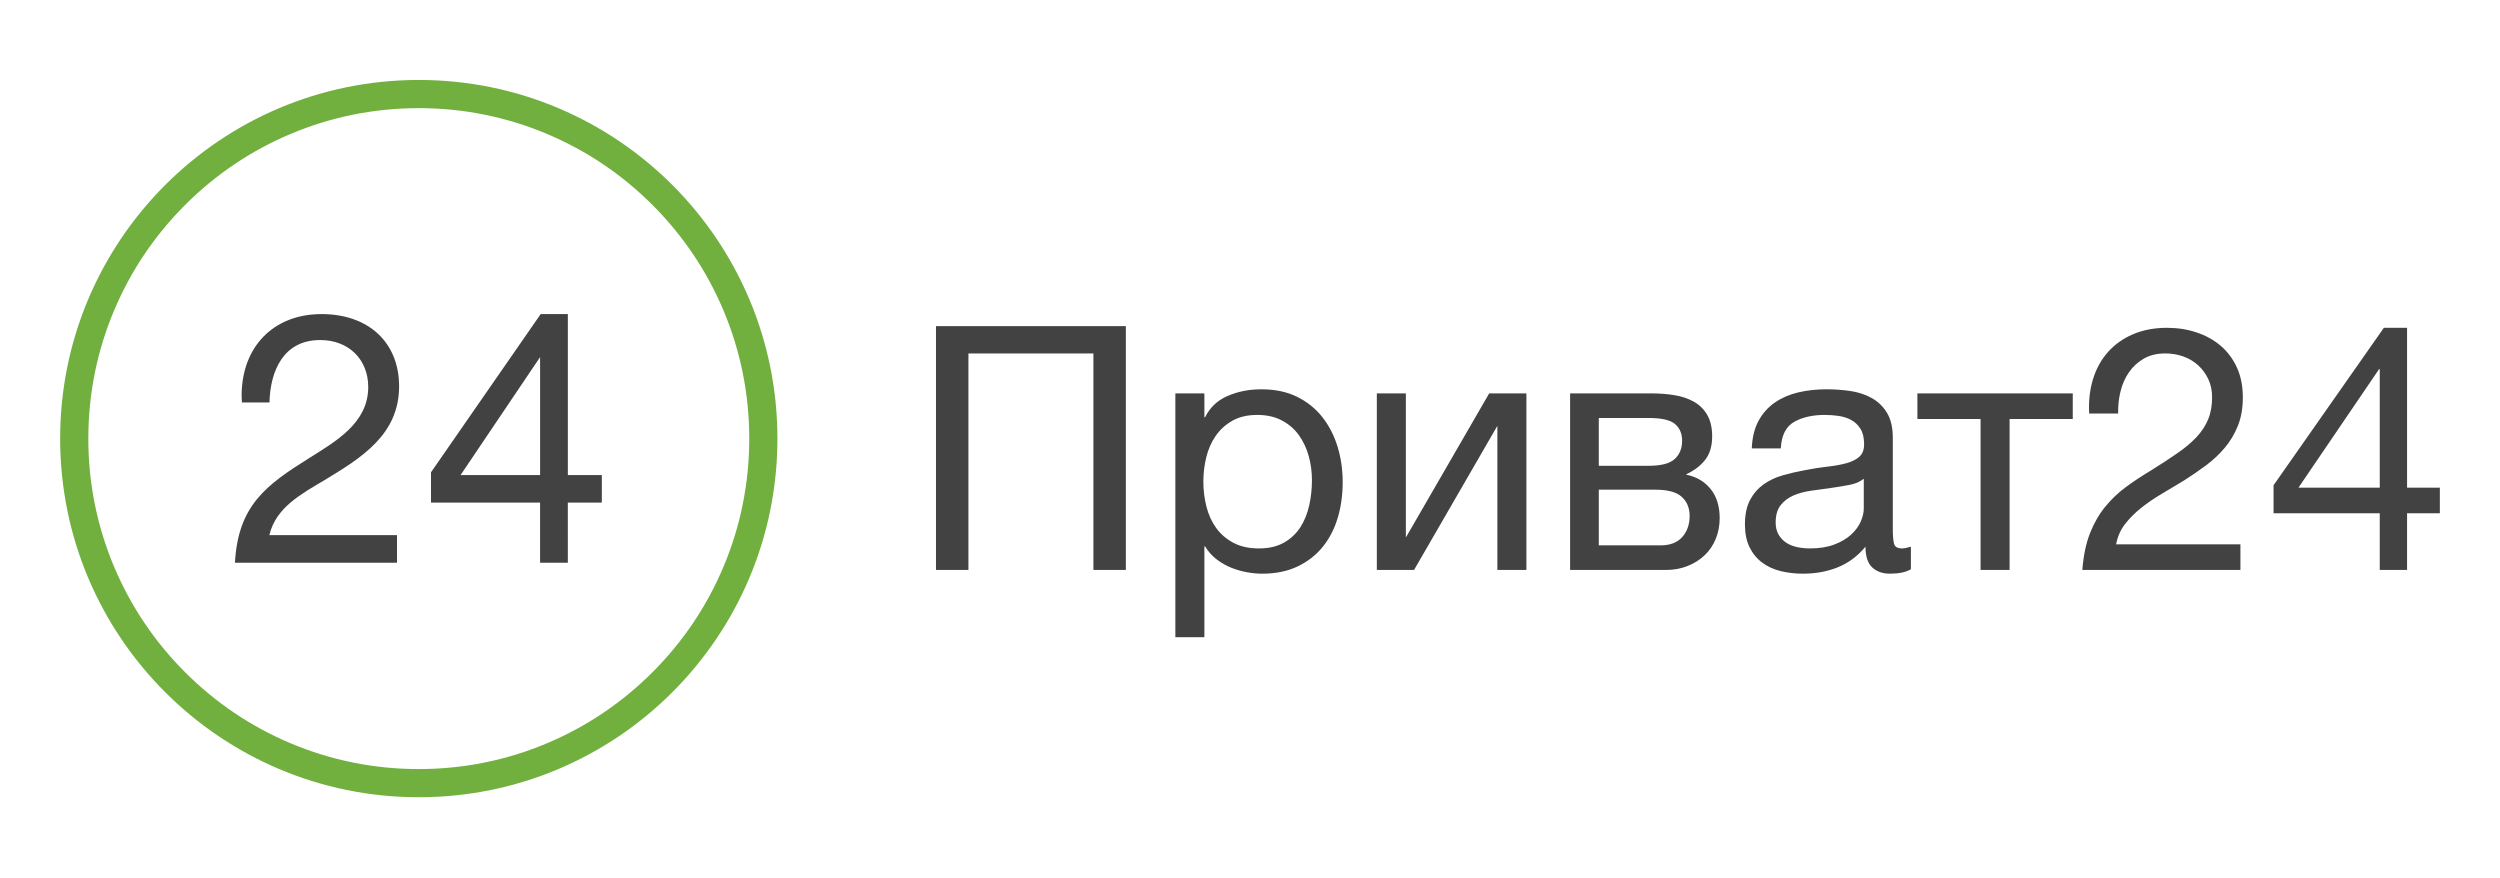
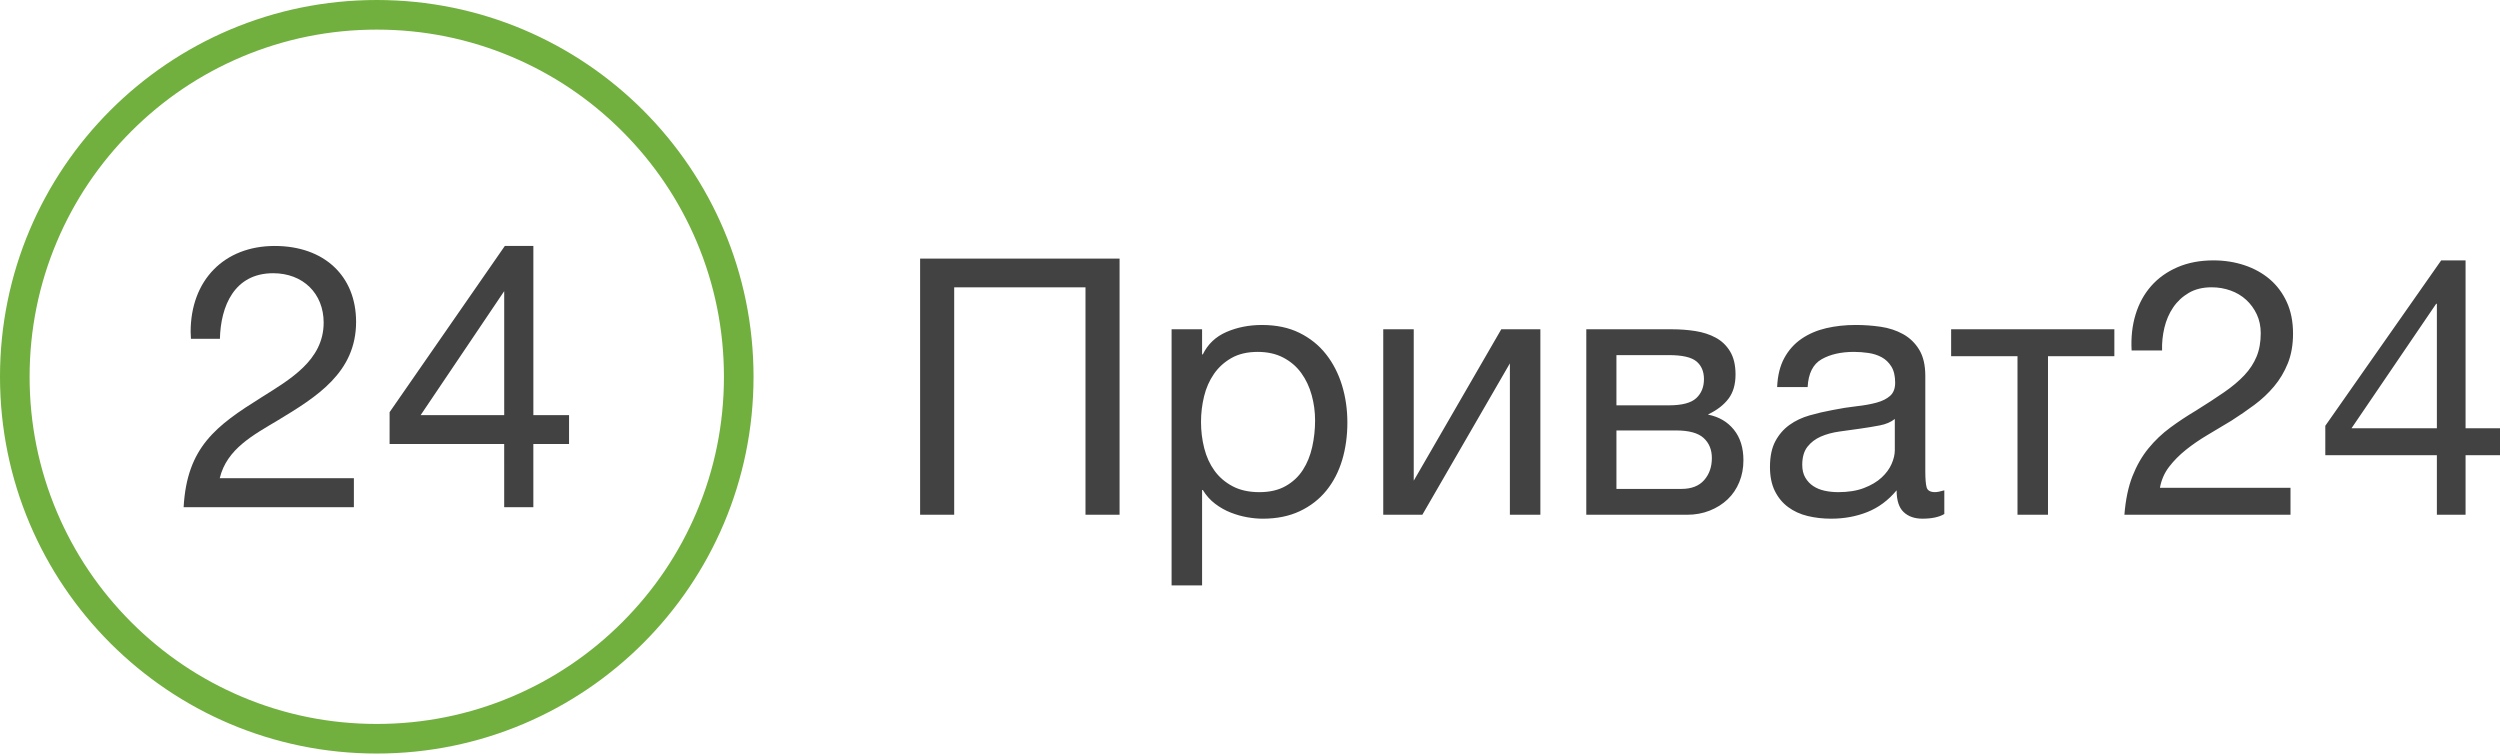
- <svg xmlns="http://www.w3.org/2000/svg" width="114" height="40">
-   <g>
-     <rect fill="none" id="canvas_background" height="42" width="116" y="-1" x="-1" />
-   </g>
-   <g>
-     <style transform="matrix(0.02442117,0,0,0.02442117,0,0) " type="text/css">.st0{fill:none;}
+ <svg xmlns="http://www.w3.org/2000/svg" id="svg98" version="1.1" height="30" width="99.531">
+   <defs id="defs102" />
+   <g id="g79" />
+   <g transform="matrix(0.9172192,0,0,0.9172192,-2.515855,-3.344376)" id="g96">
+     <style id="style85" type="text/css" transform="matrix(0.02442117,0,0,0.02442117,0,0) ">.st0{fill:none;}
	.st1{fill:#76A62D;}</style>
-     <style transform="matrix(0.001036595,0,0,0.001036595,0,0) " type="text/css">.st0{fill:none;}
+     <style id="style87" type="text/css" transform="matrix(0.001036595,0,0,0.001036595,0,0) ">.st0{fill:none;}
	.st1{fill:#76A62D;}</style>
-     <g stroke="null" id="svg_53">
-       <g stroke="null" transform="matrix(0.3992653,0,0,0.3992653,-164.9666,-57.53393) " id="svg_47" fill-rule="evenodd" fill="none">
-         <g stroke="null" id="svg_48" fill-rule="nonzero">
-           <path stroke="null" id="svg_49" d="m461.005,156.451c5.096,0 10.039,0.997 14.69,2.965c4.494,1.901 8.53,4.622 11.997,8.09c3.467,3.467 6.189,7.504 8.09,11.997c1.967,4.651 2.965,9.593 2.965,14.69c0,5.096 -0.997,10.039 -2.965,14.689c-1.901,4.494 -4.622,8.53 -8.09,11.997c-3.467,3.467 -7.504,6.189 -11.997,8.09c-4.651,1.967 -9.593,2.965 -14.69,2.965c-5.096,0 -10.039,-0.997 -14.689,-2.965c-4.494,-1.901 -8.53,-4.622 -11.997,-8.09c-3.467,-3.467 -6.189,-7.504 -8.09,-11.997c-1.967,-4.651 -2.965,-9.593 -2.965,-14.689c0,-5.096 0.997,-10.039 2.965,-14.69c1.901,-4.494 4.622,-8.53 8.09,-11.997c3.467,-3.467 7.504,-6.189 11.997,-8.09c4.651,-1.967 9.593,-2.965 14.689,-2.965l0,0zm0,-3.219c-22.621,0 -40.96,18.338 -40.96,40.96c0,22.621 18.338,40.96 40.96,40.96c22.621,0 40.96,-18.338 40.96,-40.96c0,-22.622 -18.338,-40.96 -40.96,-40.96l0,0z" fill="#71B03E" />
-           <g stroke="null" id="svg_50" fill="#424242">
-             <path stroke="null" id="svg_51" d="m458.515,208.373l-18.507,0c0.361,-6.53 3.525,-8.853 8.453,-11.938c3.044,-1.923 6.77,-4.006 6.77,-8.132c0,-3.165 -2.243,-5.368 -5.488,-5.368c-4.246,0 -5.71,3.605 -5.79,7.131l-3.149,0l-0.034,-0.761c0,-5.608 3.645,-9.334 9.134,-9.334c5.368,0 8.853,3.245 8.853,8.252c0,5.528 -4.326,8.172 -8.493,10.696c-2.604,1.562 -5.568,3.093 -6.329,6.298l14.582,0l0,3.156l-0,0zm23.393,-6.871l-3.881,0l0.001,6.871l-3.17,0l-0.001,-6.871l-12.458,0l0.001,-3.463l12.528,-18.069l3.101,0l0,18.389l3.881,0l-0.001,3.142zm-7.049,-16.619l-9.083,13.477l9.083,0l0,-13.477l0,0z" />
+     <g id="svg_53" stroke="null">
+       <g fill="none" fill-rule="evenodd" id="svg_47" transform="matrix(0.3992653,0,0,0.3992653,-164.9666,-57.53393)" stroke="null">
+         <g fill-rule="nonzero" id="svg_48" stroke="null">
+           <path fill="#71b03e" d="m 461.005,156.451 c 5.096,0 10.039,0.997 14.69,2.965 4.494,1.901 8.53,4.622 11.997,8.09 3.467,3.467 6.189,7.504 8.09,11.997 1.967,4.651 2.965,9.593 2.965,14.69 0,5.096 -0.997,10.039 -2.965,14.689 -1.901,4.494 -4.622,8.53 -8.09,11.997 -3.467,3.467 -7.504,6.189 -11.997,8.09 -4.651,1.967 -9.593,2.965 -14.69,2.965 -5.096,0 -10.039,-0.997 -14.689,-2.965 -4.494,-1.901 -8.53,-4.622 -11.997,-8.09 -3.467,-3.467 -6.189,-7.504 -8.09,-11.997 -1.967,-4.651 -2.965,-9.593 -2.965,-14.689 0,-5.096 0.997,-10.039 2.965,-14.69 1.901,-4.494 4.622,-8.53 8.09,-11.997 3.467,-3.467 7.504,-6.189 11.997,-8.09 4.651,-1.967 9.593,-2.965 14.689,-2.965 z m 0,-3.219 c -22.621,0 -40.96,18.338 -40.96,40.96 0,22.621 18.338,40.96 40.96,40.96 22.621,0 40.96,-18.338 40.96,-40.96 0,-22.622 -18.338,-40.96 -40.96,-40.96 z" id="svg_49" stroke="null" />
+           <g fill="#424242" id="svg_50" stroke="null">
+             <path d="m 458.515,208.373 h -18.507 c 0.361,-6.53 3.525,-8.853 8.453,-11.938 3.044,-1.923 6.77,-4.006 6.77,-8.132 0,-3.165 -2.243,-5.368 -5.488,-5.368 -4.246,0 -5.71,3.605 -5.79,7.131 h -3.149 l -0.034,-0.761 c 0,-5.608 3.645,-9.334 9.134,-9.334 5.368,0 8.853,3.245 8.853,8.252 0,5.528 -4.326,8.172 -8.493,10.696 -2.604,1.562 -5.568,3.093 -6.329,6.298 h 14.582 v 3.156 z m 23.393,-6.871 h -3.881 l 10e-4,6.871 h -3.17 l -0.001,-6.871 h -12.458 l 10e-4,-3.463 12.528,-18.069 h 3.101 v 18.389 H 481.91 Z m -7.049,-16.619 -9.083,13.477 h 9.083 z" id="svg_51" stroke="null" />
          </g>
        </g>
-         <path stroke="null" id="svg_52" d="m520.074,181.346l21.684,0l0,27.846l-3.705,0l0,-24.726l-14.274,0l0,24.726l-3.705,0l0,-27.846zm27.339,7.683l3.315,0l0,2.73l0.078,0c0.546,-1.118 1.404,-1.93 2.574,-2.438c1.17,-0.507 2.457,-0.76 3.861,-0.76c1.56,0 2.918,0.286 4.075,0.858c1.157,0.572 2.119,1.345 2.886,2.321c0.767,0.975 1.345,2.099 1.736,3.373c0.39,1.274 0.585,2.626 0.585,4.056c0,1.456 -0.188,2.814 -0.566,4.075c-0.377,1.261 -0.949,2.366 -1.716,3.315c-0.767,0.949 -1.729,1.696 -2.886,2.243c-1.157,0.546 -2.502,0.819 -4.037,0.819c-0.52,0 -1.079,-0.052 -1.677,-0.156c-0.598,-0.104 -1.196,-0.273 -1.794,-0.507c-0.598,-0.234 -1.163,-0.552 -1.696,-0.956c-0.533,-0.403 -0.981,-0.903 -1.345,-1.502l-0.078,0l0,10.374l-3.315,0l0,-27.846zm9.555,17.706c1.118,0 2.067,-0.221 2.847,-0.663c0.78,-0.442 1.404,-1.027 1.872,-1.755c0.468,-0.728 0.806,-1.56 1.014,-2.496c0.208,-0.936 0.312,-1.898 0.312,-2.886c0,-0.936 -0.123,-1.852 -0.37,-2.749c-0.247,-0.897 -0.624,-1.696 -1.131,-2.398c-0.507,-0.702 -1.157,-1.261 -1.95,-1.677c-0.793,-0.416 -1.722,-0.624 -2.788,-0.624c-1.118,0 -2.067,0.221 -2.847,0.663c-0.78,0.442 -1.417,1.02 -1.911,1.736c-0.494,0.715 -0.851,1.527 -1.073,2.438c-0.221,0.91 -0.332,1.833 -0.332,2.769c0,0.988 0.117,1.943 0.351,2.866c0.234,0.923 0.604,1.735 1.111,2.438c0.507,0.702 1.163,1.267 1.97,1.696c0.806,0.429 1.781,0.643 2.925,0.643zm13.455,-17.706l3.315,0l0,16.458l9.516,-16.458l4.251,0l0,20.163l-3.315,0l0,-16.458l-9.516,16.458l-4.251,0l0,-20.163zm22.074,0l9.321,0c0.884,0 1.735,0.065 2.554,0.195c0.819,0.13 1.553,0.37 2.204,0.722c0.65,0.351 1.17,0.851 1.56,1.502c0.39,0.65 0.585,1.482 0.585,2.496c0,1.092 -0.26,1.976 -0.78,2.652c-0.52,0.676 -1.248,1.235 -2.184,1.677l0,0.039c1.17,0.234 2.099,0.78 2.788,1.638c0.689,0.858 1.034,1.963 1.034,3.315c0,0.858 -0.149,1.651 -0.449,2.379c-0.299,0.728 -0.721,1.352 -1.268,1.872c-0.546,0.52 -1.196,0.929 -1.95,1.228c-0.754,0.299 -1.573,0.449 -2.457,0.449l-10.959,0l0,-20.163zm10.335,17.355c1.092,0 1.917,-0.318 2.477,-0.956c0.559,-0.637 0.839,-1.436 0.839,-2.398c0,-0.91 -0.299,-1.638 -0.897,-2.184c-0.598,-0.546 -1.599,-0.819 -3.003,-0.819l-6.474,0l0,6.357l7.059,0zm-1.365,-9.087c1.43,0 2.424,-0.26 2.983,-0.78c0.559,-0.52 0.839,-1.209 0.839,-2.067c0,-0.832 -0.273,-1.475 -0.819,-1.931c-0.546,-0.455 -1.547,-0.682 -3.003,-0.682l-5.694,0l0,5.46l5.694,0zm17.667,12.324c-0.91,0 -1.768,-0.097 -2.574,-0.292c-0.806,-0.195 -1.514,-0.52 -2.126,-0.975c-0.611,-0.455 -1.092,-1.04 -1.443,-1.755c-0.351,-0.715 -0.526,-1.579 -0.526,-2.594c0,-1.144 0.195,-2.08 0.585,-2.808c0.39,-0.728 0.903,-1.319 1.54,-1.774c0.637,-0.455 1.365,-0.799 2.184,-1.034c0.819,-0.234 1.657,-0.429 2.515,-0.585c0.91,-0.182 1.774,-0.318 2.594,-0.409c0.819,-0.091 1.54,-0.221 2.164,-0.39c0.624,-0.169 1.118,-0.416 1.482,-0.741c0.364,-0.325 0.546,-0.799 0.546,-1.423c0,-0.728 -0.136,-1.313 -0.409,-1.755c-0.273,-0.442 -0.624,-0.78 -1.053,-1.014c-0.429,-0.234 -0.91,-0.39 -1.443,-0.468c-0.533,-0.078 -1.059,-0.117 -1.579,-0.117c-1.404,0 -2.574,0.266 -3.51,0.799c-0.936,0.533 -1.443,1.54 -1.521,3.022l-3.315,0c0.052,-1.248 0.312,-2.301 0.78,-3.159c0.468,-0.858 1.092,-1.553 1.872,-2.087c0.78,-0.533 1.67,-0.916 2.671,-1.151c1.001,-0.234 2.073,-0.351 3.217,-0.351c0.91,0 1.813,0.065 2.711,0.195c0.897,0.13 1.709,0.396 2.438,0.799c0.728,0.403 1.313,0.968 1.755,1.696c0.442,0.728 0.663,1.677 0.663,2.847l0,10.374c0,0.78 0.045,1.352 0.137,1.716c0.091,0.364 0.396,0.546 0.916,0.546c0.234,0 0.572,-0.065 1.014,-0.195l0,2.574c-0.572,0.338 -1.365,0.507 -2.379,0.507c-0.858,0 -1.54,-0.24 -2.047,-0.722c-0.507,-0.481 -0.76,-1.267 -0.76,-2.36c-0.91,1.092 -1.969,1.878 -3.179,2.36c-1.209,0.481 -2.515,0.722 -3.92,0.722zm0.741,-2.886c1.092,0 2.028,-0.149 2.808,-0.449c0.78,-0.299 1.417,-0.676 1.911,-1.131c0.494,-0.455 0.858,-0.949 1.092,-1.482c0.234,-0.533 0.351,-1.033 0.351,-1.502l0,-3.393c-0.416,0.338 -0.962,0.572 -1.638,0.702c-0.676,0.13 -1.384,0.247 -2.126,0.351c-0.741,0.104 -1.488,0.208 -2.243,0.312c-0.754,0.104 -1.43,0.286 -2.028,0.546c-0.598,0.26 -1.085,0.63 -1.462,1.111c-0.377,0.481 -0.566,1.137 -0.566,1.97c0,0.546 0.11,1.007 0.332,1.385c0.221,0.377 0.507,0.682 0.858,0.916c0.351,0.234 0.76,0.403 1.228,0.507c0.468,0.104 0.962,0.156 1.482,0.156zm19.5,-14.781l-7.215,0l0,-2.925l17.745,0l0,2.925l-7.215,0l0,17.238l-3.315,0l0,-17.238zm12.402,-0.624l3.315,0c-0.026,-0.832 0.058,-1.657 0.254,-2.477c0.195,-0.819 0.513,-1.553 0.956,-2.204c0.442,-0.65 1.007,-1.176 1.696,-1.579c0.689,-0.403 1.514,-0.605 2.477,-0.605c0.728,0 1.417,0.117 2.067,0.351c0.65,0.234 1.215,0.572 1.696,1.014c0.481,0.442 0.864,0.968 1.151,1.579c0.286,0.611 0.429,1.293 0.429,2.047c0,0.962 -0.149,1.807 -0.449,2.535c-0.299,0.728 -0.741,1.404 -1.326,2.028c-0.585,0.624 -1.319,1.241 -2.204,1.853c-0.884,0.611 -1.911,1.28 -3.081,2.009c-0.962,0.572 -1.885,1.183 -2.769,1.833c-0.884,0.65 -1.677,1.404 -2.379,2.262c-0.702,0.858 -1.28,1.865 -1.736,3.022c-0.455,1.157 -0.747,2.554 -0.877,4.192l18.057,0l0,-2.925l-14.196,0c0.156,-0.858 0.487,-1.618 0.995,-2.281c0.507,-0.663 1.118,-1.28 1.833,-1.853c0.715,-0.572 1.501,-1.111 2.36,-1.619c0.858,-0.507 1.716,-1.02 2.574,-1.54c0.858,-0.546 1.69,-1.118 2.496,-1.716c0.806,-0.598 1.521,-1.267 2.145,-2.009c0.624,-0.741 1.124,-1.579 1.502,-2.515c0.377,-0.936 0.566,-2.015 0.566,-3.237c0,-1.3 -0.227,-2.444 -0.682,-3.432c-0.455,-0.988 -1.072,-1.813 -1.853,-2.477c-0.78,-0.663 -1.696,-1.17 -2.749,-1.521c-1.053,-0.351 -2.177,-0.526 -3.373,-0.526c-1.456,0 -2.756,0.247 -3.9,0.741c-1.144,0.494 -2.099,1.176 -2.866,2.047c-0.767,0.871 -1.332,1.904 -1.696,3.1c-0.364,1.196 -0.507,2.496 -0.429,3.9zm33.189,8.463l0,-13.533l-0.078,0l-9.204,13.533l9.282,0zm3.12,0l3.744,0l0,2.925l-3.744,0l0,6.474l-3.12,0l0,-6.474l-12.129,0l0,-3.198l12.597,-17.979l2.652,0l0,18.252z" fill="#424242" />
+         <path fill="#424242" d="m 520.074,181.346 h 21.684 v 27.846 h -3.705 v -24.726 h -14.274 v 24.726 h -3.705 z m 27.339,7.683 h 3.315 v 2.73 h 0.078 c 0.546,-1.118 1.404,-1.93 2.574,-2.438 1.17,-0.507 2.457,-0.76 3.861,-0.76 1.56,0 2.918,0.286 4.075,0.858 1.157,0.572 2.119,1.345 2.886,2.321 0.767,0.975 1.345,2.099 1.736,3.373 0.39,1.274 0.585,2.626 0.585,4.056 0,1.456 -0.188,2.814 -0.566,4.075 -0.377,1.261 -0.949,2.366 -1.716,3.315 -0.767,0.949 -1.729,1.696 -2.886,2.243 -1.157,0.546 -2.502,0.819 -4.037,0.819 -0.52,0 -1.079,-0.052 -1.677,-0.156 -0.598,-0.104 -1.196,-0.273 -1.794,-0.507 -0.598,-0.234 -1.163,-0.552 -1.696,-0.956 -0.533,-0.403 -0.981,-0.903 -1.345,-1.502 h -0.078 v 10.374 h -3.315 z m 9.555,17.706 c 1.118,0 2.067,-0.221 2.847,-0.663 0.78,-0.442 1.404,-1.027 1.872,-1.755 0.468,-0.728 0.806,-1.56 1.014,-2.496 0.208,-0.936 0.312,-1.898 0.312,-2.886 0,-0.936 -0.123,-1.852 -0.37,-2.749 -0.247,-0.897 -0.624,-1.696 -1.131,-2.398 -0.507,-0.702 -1.157,-1.261 -1.95,-1.677 -0.793,-0.416 -1.722,-0.624 -2.788,-0.624 -1.118,0 -2.067,0.221 -2.847,0.663 -0.78,0.442 -1.417,1.02 -1.911,1.736 -0.494,0.715 -0.852,1.528 -1.073,2.438 -0.221,0.91 -0.332,1.833 -0.332,2.769 0,0.988 0.117,1.944 0.351,2.866 0.234,0.923 0.605,1.736 1.111,2.438 0.507,0.702 1.163,1.268 1.97,1.696 0.806,0.429 1.781,0.643 2.925,0.643 z m 13.455,-17.706 h 3.315 v 16.458 l 9.516,-16.458 h 4.251 v 20.163 h -3.315 v -16.458 l -9.516,16.458 h -4.251 z m 22.074,0 h 9.321 c 0.884,0 1.736,0.065 2.554,0.195 0.819,0.13 1.554,0.37 2.204,0.722 0.65,0.351 1.17,0.852 1.56,1.502 0.39,0.65 0.585,1.482 0.585,2.496 0,1.092 -0.26,1.976 -0.78,2.652 -0.52,0.676 -1.248,1.235 -2.184,1.677 v 0.039 c 1.17,0.234 2.099,0.78 2.788,1.638 0.689,0.858 1.034,1.963 1.034,3.315 0,0.858 -0.149,1.651 -0.449,2.379 -0.299,0.728 -0.721,1.352 -1.268,1.872 -0.546,0.52 -1.196,0.929 -1.95,1.228 -0.754,0.299 -1.573,0.449 -2.457,0.449 h -10.959 z m 10.335,17.355 c 1.092,0 1.917,-0.318 2.477,-0.956 0.559,-0.637 0.839,-1.436 0.839,-2.398 0,-0.91 -0.299,-1.638 -0.897,-2.184 -0.598,-0.546 -1.599,-0.819 -3.003,-0.819 h -6.474 v 6.357 z m -1.365,-9.087 c 1.43,0 2.425,-0.26 2.983,-0.78 0.559,-0.52 0.839,-1.209 0.839,-2.067 0,-0.832 -0.273,-1.475 -0.819,-1.931 -0.546,-0.455 -1.547,-0.682 -3.003,-0.682 h -5.694 v 5.46 z m 17.667,12.324 c -0.91,0 -1.768,-0.098 -2.574,-0.292 -0.806,-0.195 -1.514,-0.52 -2.126,-0.975 -0.611,-0.455 -1.092,-1.04 -1.443,-1.755 -0.351,-0.715 -0.526,-1.579 -0.526,-2.594 0,-1.144 0.195,-2.08 0.585,-2.808 0.39,-0.728 0.903,-1.319 1.54,-1.774 0.637,-0.455 1.365,-0.799 2.184,-1.034 0.819,-0.234 1.657,-0.429 2.515,-0.585 0.91,-0.182 1.774,-0.318 2.594,-0.409 0.819,-0.091 1.54,-0.221 2.164,-0.39 0.624,-0.169 1.118,-0.416 1.482,-0.741 0.364,-0.325 0.546,-0.799 0.546,-1.423 0,-0.728 -0.137,-1.313 -0.409,-1.755 -0.273,-0.442 -0.624,-0.78 -1.053,-1.014 -0.429,-0.234 -0.91,-0.39 -1.443,-0.468 -0.533,-0.078 -1.059,-0.117 -1.579,-0.117 -1.404,0 -2.574,0.267 -3.51,0.799 -0.936,0.533 -1.443,1.54 -1.521,3.022 h -3.315 c 0.052,-1.248 0.312,-2.301 0.78,-3.159 0.468,-0.858 1.092,-1.553 1.872,-2.087 0.78,-0.533 1.671,-0.916 2.671,-1.151 1.001,-0.234 2.074,-0.351 3.217,-0.351 0.91,0 1.813,0.065 2.711,0.195 0.897,0.13 1.71,0.397 2.438,0.799 0.728,0.403 1.313,0.969 1.755,1.696 0.442,0.728 0.663,1.677 0.663,2.847 v 10.374 c 0,0.78 0.045,1.352 0.137,1.716 0.091,0.364 0.397,0.546 0.916,0.546 0.234,0 0.572,-0.065 1.014,-0.195 v 2.574 c -0.572,0.338 -1.365,0.507 -2.379,0.507 -0.858,0 -1.54,-0.24 -2.047,-0.722 -0.507,-0.481 -0.76,-1.267 -0.76,-2.36 -0.91,1.092 -1.969,1.879 -3.179,2.36 -1.209,0.481 -2.515,0.722 -3.92,0.722 z m 0.741,-2.886 c 1.092,0 2.028,-0.149 2.808,-0.449 0.78,-0.299 1.417,-0.676 1.911,-1.131 0.494,-0.455 0.858,-0.949 1.092,-1.482 0.234,-0.533 0.351,-1.033 0.351,-1.502 v -3.393 c -0.416,0.338 -0.962,0.572 -1.638,0.702 -0.676,0.13 -1.384,0.247 -2.126,0.351 -0.741,0.104 -1.488,0.208 -2.243,0.312 -0.754,0.104 -1.43,0.286 -2.028,0.546 -0.598,0.26 -1.085,0.63 -1.462,1.111 -0.377,0.481 -0.566,1.137 -0.566,1.97 0,0.546 0.111,1.008 0.332,1.385 0.221,0.377 0.507,0.682 0.858,0.916 0.351,0.234 0.76,0.403 1.228,0.507 0.468,0.104 0.962,0.156 1.482,0.156 z m 19.5,-14.781 h -7.215 v -2.925 h 17.745 v 2.925 h -7.215 v 17.238 h -3.315 z m 12.402,-0.624 h 3.315 c -0.026,-0.832 0.059,-1.657 0.254,-2.477 0.195,-0.819 0.513,-1.553 0.956,-2.204 0.442,-0.65 1.008,-1.176 1.696,-1.579 0.689,-0.403 1.514,-0.605 2.477,-0.605 0.728,0 1.417,0.117 2.067,0.351 0.65,0.234 1.216,0.572 1.696,1.014 0.481,0.442 0.865,0.969 1.151,1.579 0.286,0.611 0.429,1.294 0.429,2.047 0,0.962 -0.149,1.807 -0.449,2.535 -0.299,0.728 -0.741,1.404 -1.326,2.028 -0.585,0.624 -1.319,1.242 -2.204,1.853 -0.884,0.611 -1.911,1.28 -3.081,2.009 -0.962,0.572 -1.885,1.183 -2.769,1.833 -0.884,0.65 -1.677,1.404 -2.379,2.262 -0.702,0.858 -1.28,1.865 -1.736,3.022 -0.455,1.157 -0.748,2.554 -0.877,4.192 h 18.057 v -2.925 h -14.196 c 0.156,-0.858 0.487,-1.618 0.995,-2.281 0.507,-0.663 1.118,-1.28 1.833,-1.853 0.715,-0.572 1.502,-1.111 2.36,-1.619 0.858,-0.507 1.716,-1.02 2.574,-1.54 0.858,-0.546 1.69,-1.118 2.496,-1.716 0.806,-0.598 1.521,-1.267 2.145,-2.009 0.624,-0.741 1.125,-1.579 1.502,-2.515 0.377,-0.936 0.566,-2.015 0.566,-3.237 0,-1.3 -0.227,-2.444 -0.682,-3.432 -0.455,-0.988 -1.072,-1.813 -1.853,-2.477 -0.78,-0.663 -1.696,-1.17 -2.749,-1.521 -1.053,-0.351 -2.177,-0.526 -3.373,-0.526 -1.456,0 -2.756,0.247 -3.9,0.741 -1.144,0.494 -2.099,1.177 -2.866,2.047 -0.767,0.871 -1.332,1.905 -1.696,3.1 -0.364,1.196 -0.507,2.496 -0.429,3.9 z m 33.189,8.463 v -13.533 h -0.078 l -9.204,13.533 z m 3.12,0 h 3.744 v 2.925 h -3.744 v 6.474 h -3.12 v -6.474 h -12.129 v -3.198 l 12.597,-17.979 h 2.652 z" id="svg_52" stroke="null" />
      </g>
    </g>
  </g>
</svg>
